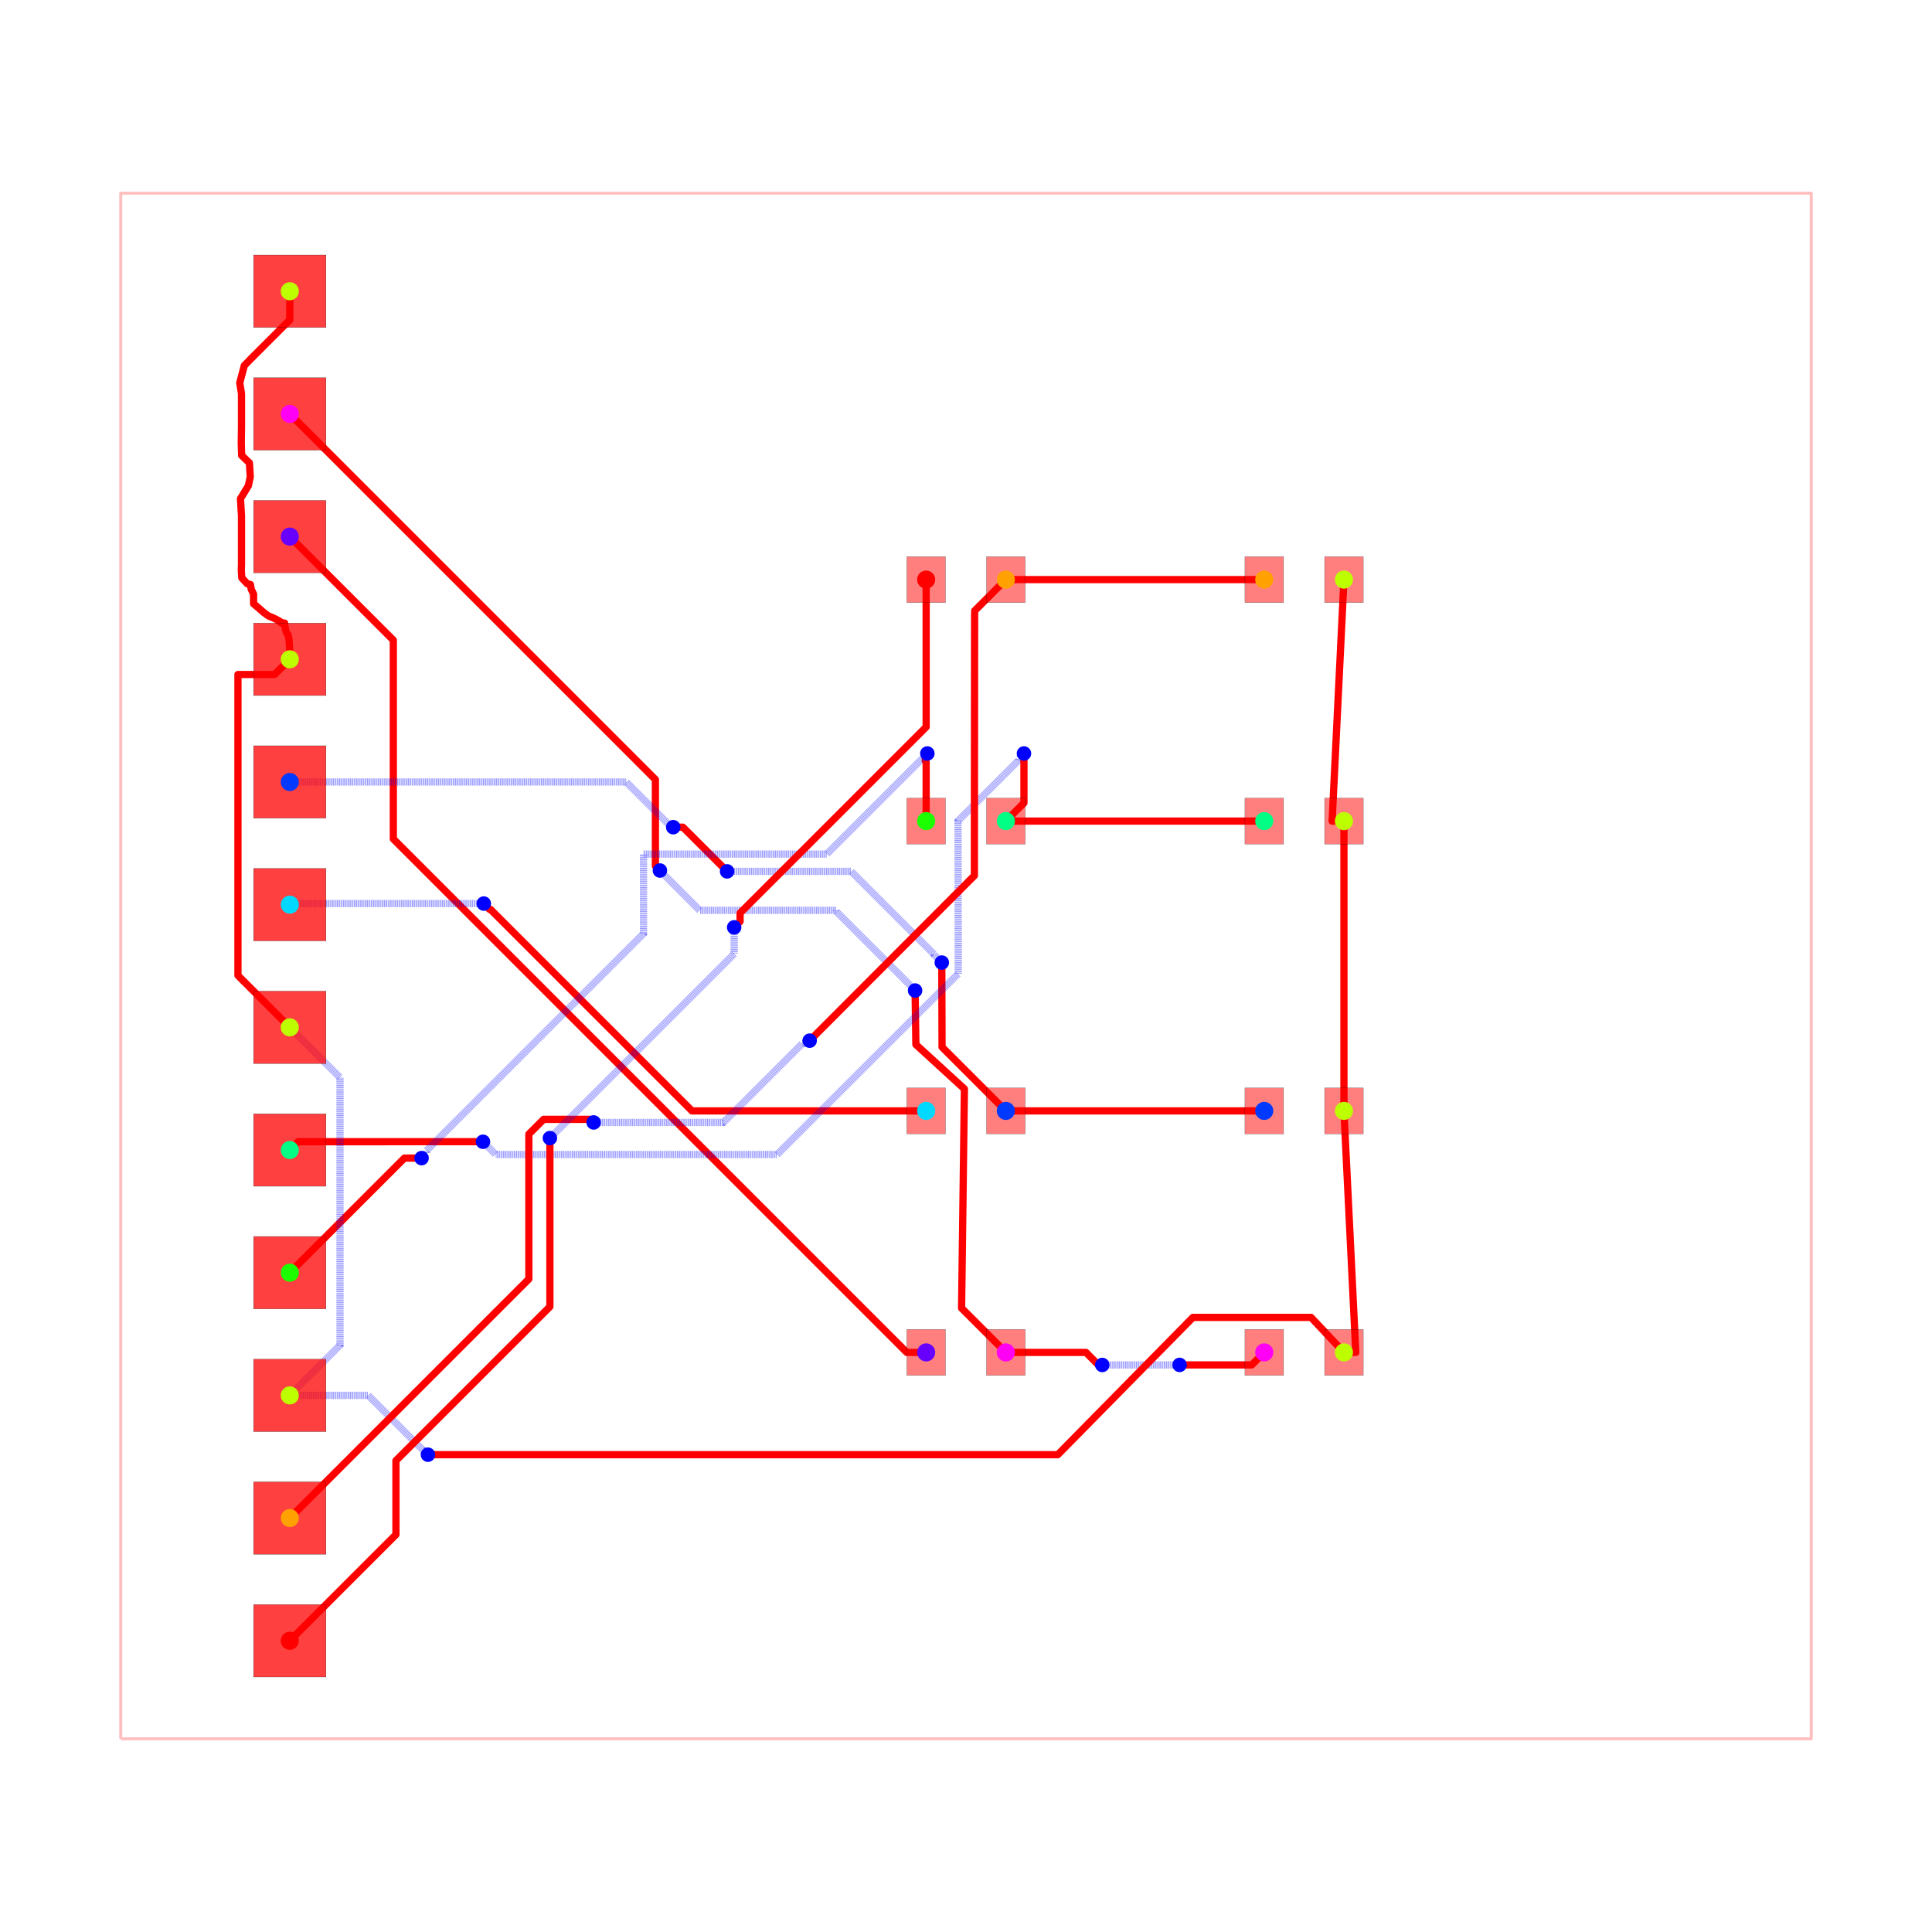
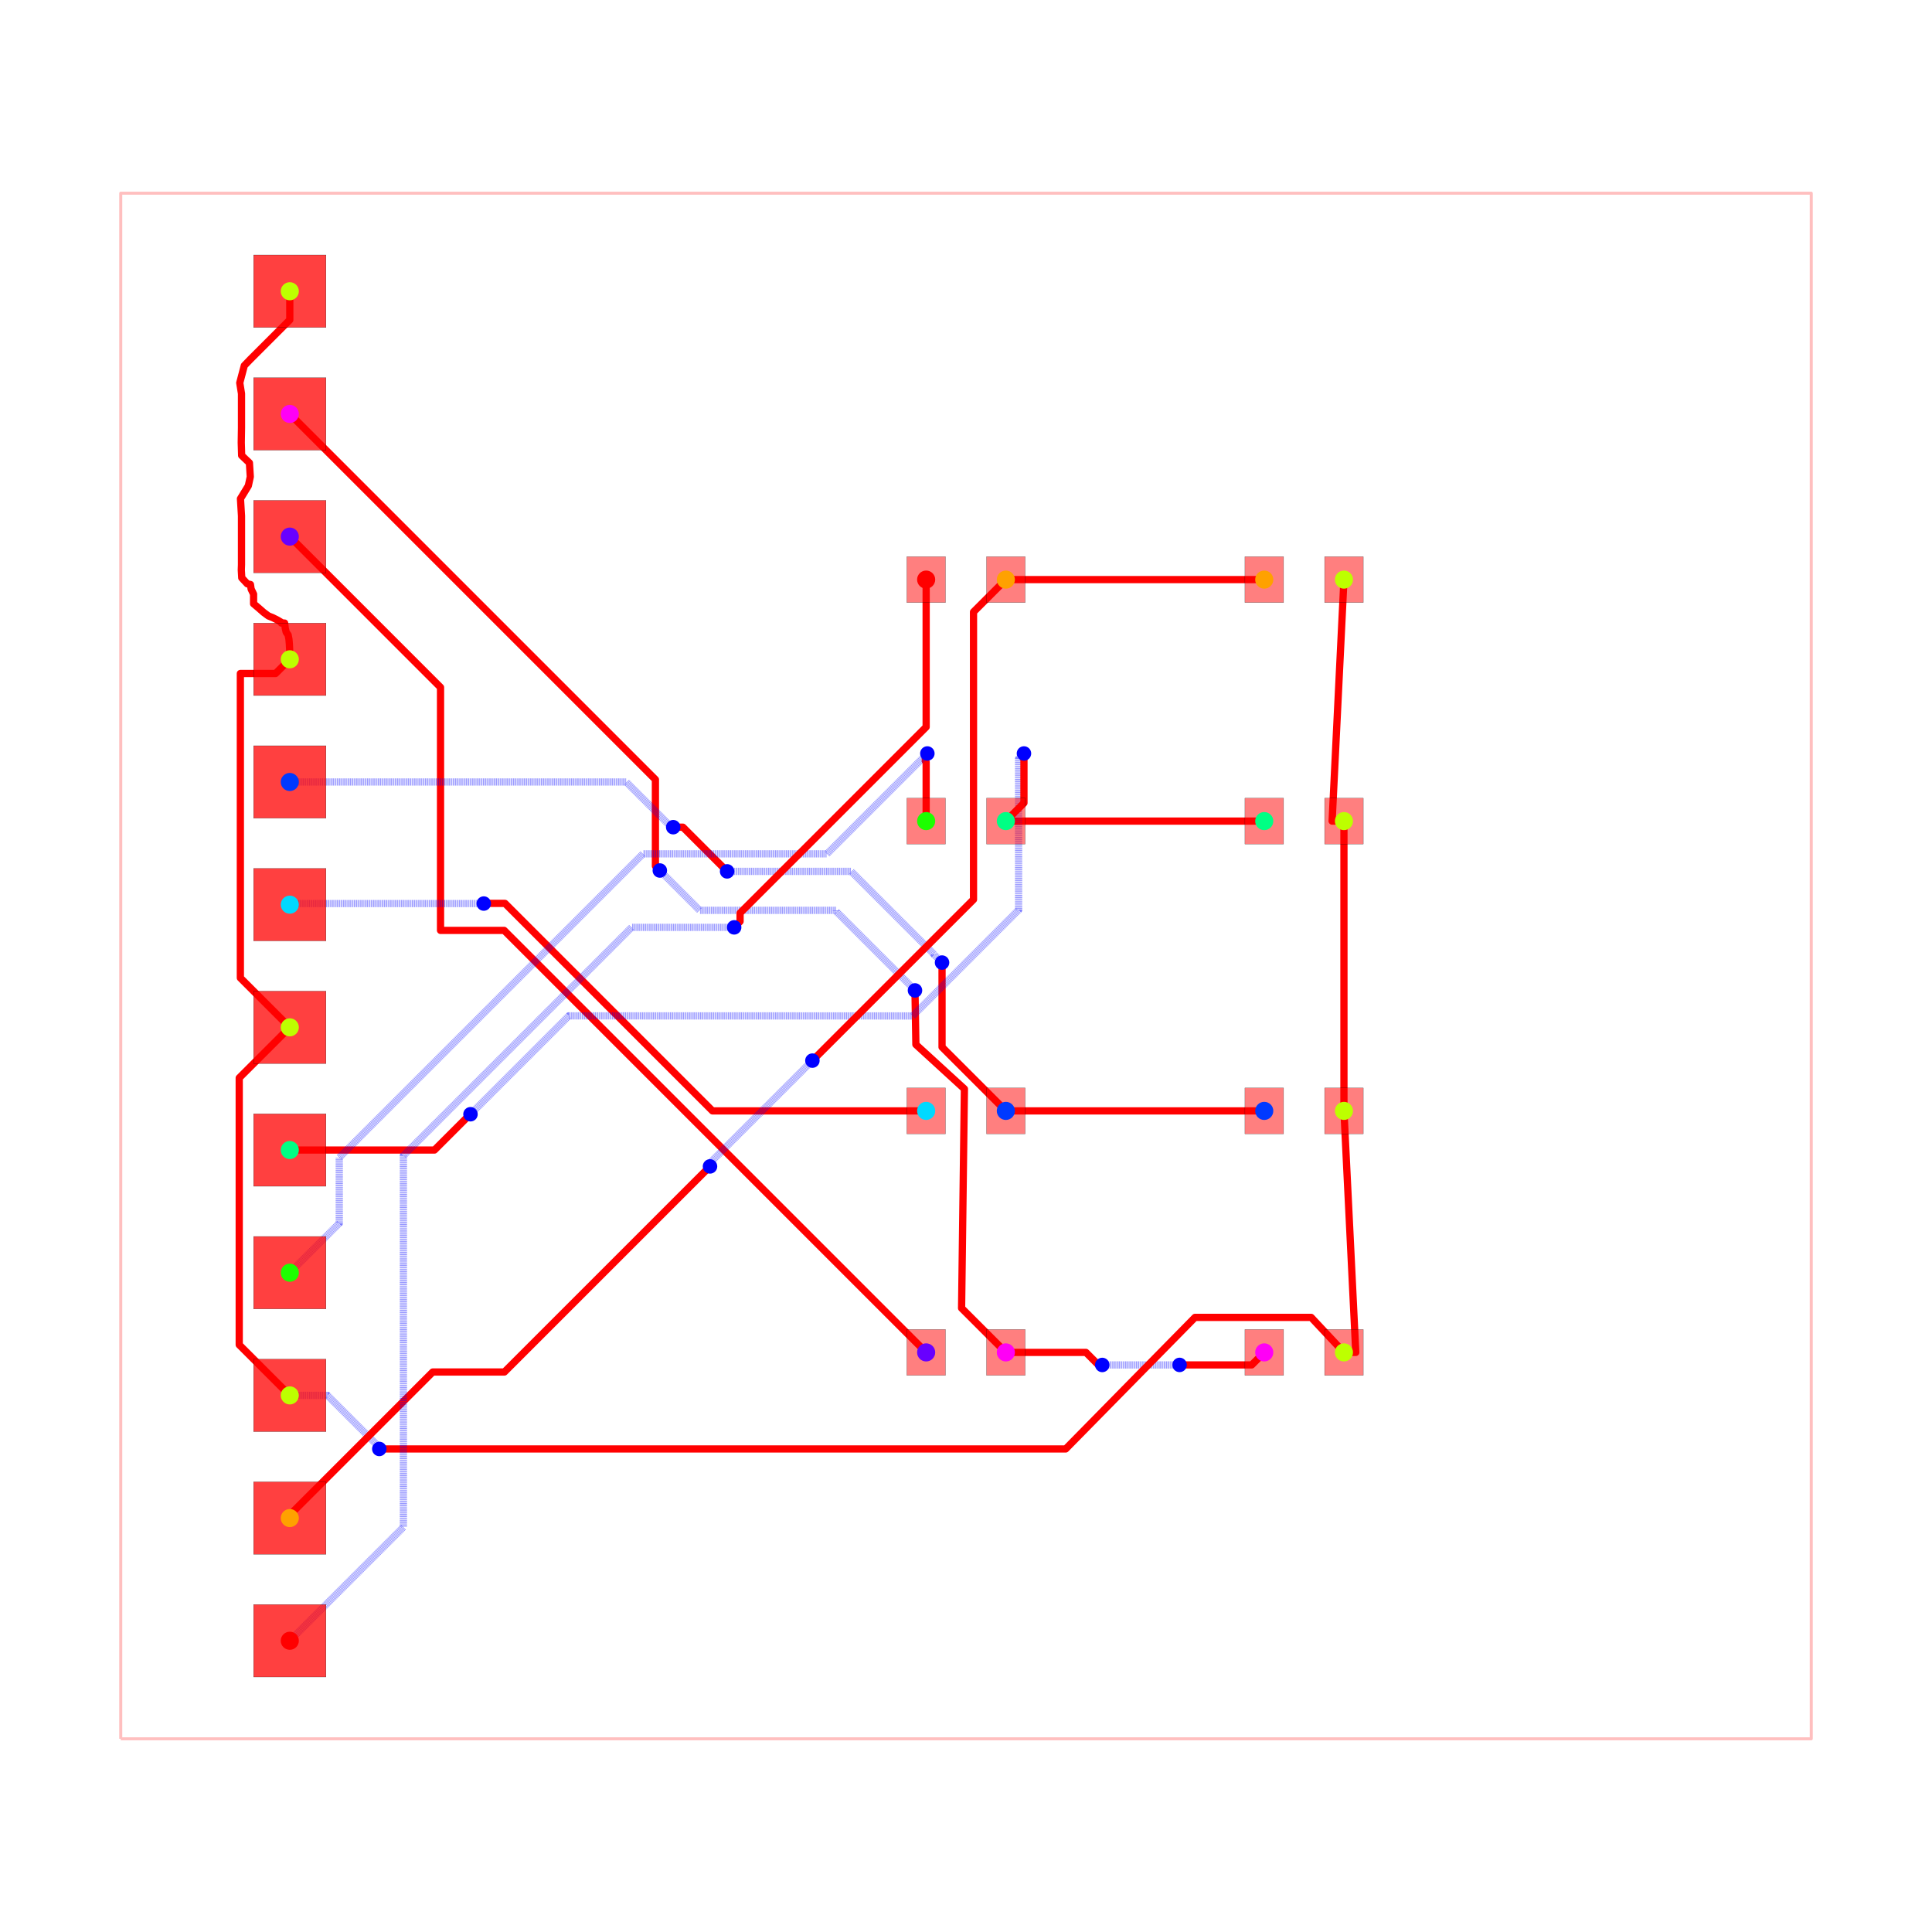
<svg xmlns="http://www.w3.org/2000/svg" width="640" height="640" viewBox="0 0 640 640">
  <rect width="100%" height="100%" fill="white" />
  <g>
    <polyline data-points="-17.5,-16 17.5,-16 17.5,16 -17.5,16 -17.5,-16" data-type="line" data-label="" points="40,576 600,576 600,64 40,64 40,576" fill="none" stroke="rgba(255,0,0,0.25)" stroke-linejoin="round" stroke-width="1px" />
  </g>
  <g>
    <polyline data-points="0.825,-8 2.4826865681028623,-8 2.7347040416632713,-8.252017473560409 2.8130174735604094,-8.252017473560409 2.821,-8.26" data-type="line" data-label="" points="333.2,448 359.723,448 363.755,452.032 365.008,452.032 365.136,452.16" fill="none" stroke="red" stroke-linejoin="round" stroke-width="2.4" />
  </g>
  <g>
    <polyline data-points="2.821,-8.26 4.31672527004966,-8.26 4.318683477077612,-8.261958207027952 4.419041792972048,-8.261958207027952 4.422,-8.259" data-type="line" data-label="" points="365.136,452.16 389.068,452.16 389.099,452.191 390.705,452.191 390.752,452.144" fill="none" stroke="rgba(0,0,255,0.5)" stroke-linejoin="round" stroke-width="2.4" stroke-dasharray="0.2 0.2" />
  </g>
  <g>
    <polyline data-points="4.422,-8.259 5.9159999999999995,-8.259 6.175,-8" data-type="line" data-label="" points="390.752,452.144 414.656,452.144 418.8,448" fill="none" stroke="red" stroke-linejoin="round" stroke-width="2.4" />
  </g>
  <g>
-     <polyline data-points="-14,11.429999999999998 -6.4303128732112125,3.8603128732112104 -6.4303128732112125,2.068312873211212 -6.33698262953241,1.9768683176221662" data-type="line" data-label="" points="96,137.12 217.115,258.235 217.115,286.907 218.608,288.37" fill="none" stroke="red" stroke-linejoin="round" stroke-width="2.4" />
-   </g>
-   <g>
-     <polyline data-points="-6.33698262953241,1.9768683176221662 -5.514777243294395,1.1527772432943941 -2.685045661841558,1.1527772432943941 -2.685045661841558,1.1288037941823208 -1.1296962276807405,-0.42654563997849676 -1.1296962276807405,-0.43230377231925954 -1.054,-0.508" data-type="line" data-label="" points="218.608,288.37 231.764,301.556 277.039,301.556 277.039,301.939 301.925,326.825 301.925,326.917 303.136,328.128" fill="none" stroke="rgba(0,0,255,0.5)" stroke-linejoin="round" stroke-width="2.4" stroke-dasharray="0.2 0.2" />
-   </g>
-   <g>
-     <polyline data-points="-1.054,-0.508 -1.0377174415883845,-1.6259333772287723 -0.032833820815981594,-2.5448496393896787 -0.09140163054762585,-7.083598369452374 0.825,-8" data-type="line" data-label="" points="303.136,328.128 303.397,346.015 319.475,360.718 318.538,433.338 333.2,448" fill="none" stroke="red" stroke-linejoin="round" stroke-width="2.4" />
-   </g>
-   <g>
-     <polyline data-points="-0.825,-8 -1.2264071801375866,-8 -11.856405756746312,2.6299985766087253 -11.856405756746312,6.746405756746313 -14,8.89" data-type="line" data-label="" points="306.8,448 300.377,448 130.298,277.92 130.298,212.058 96,177.76" fill="none" stroke="red" stroke-linejoin="round" stroke-width="2.4" />
+     <polyline data-points="-14,11.429999999999998 -6.4303128732112125,3.8603128732112104 -6.4303128732112125,2.068312873211212 -6.339,1.977" data-type="line" data-label="" points="96,137.12 217.115,258.235 217.115,286.907 218.576,288.368" fill="none" stroke="red" stroke-linejoin="round" stroke-width="2.4" />
+   </g>
+   <g>
+     <polyline data-points="-6.339,1.977 -5.514777243294395,1.1527772432943941 -2.685045661841558,1.1527772432943941 -2.685045661841558,1.1288037941823208 -1.1296962276807405,-0.42654563997849676 -1.1296962276807405,-0.43230377231925954 -1.0562381089830069,-0.5057626023202625" data-type="line" data-label="" points="218.576,288.368 231.764,301.556 277.039,301.556 277.039,301.939 301.925,326.825 301.925,326.917 303.1,328.092" fill="none" stroke="rgba(0,0,255,0.5)" stroke-linejoin="round" stroke-width="2.4" stroke-dasharray="0.2 0.2" />
+   </g>
+   <g>
+     <polyline data-points="-1.0562381089830069,-0.5057626023202625 -1.0377174415883845,-1.6259333772287723 -0.03283382081598157,-2.5448496393896787 -0.09140163054762585,-7.083598369452374 0.825,-8" data-type="line" data-label="" points="303.1,328.092 303.397,346.015 319.475,360.718 318.538,433.338 333.2,448" fill="none" stroke="red" stroke-linejoin="round" stroke-width="2.4" />
+   </g>
+   <g>
+     <polyline data-points="-0.825,-8 -9.562136521368013,0.7371365213680132 -10.879359777981492,0.7371365213680133 -10.879359777981492,5.769359777981492 -14,8.89" data-type="line" data-label="" points="306.8,448 167.006,308.206 145.93,308.206 145.93,227.69 96,177.76" fill="none" stroke="red" stroke-linejoin="round" stroke-width="2.4" />
  </g>
  <g>
    <polyline data-points="0.825,-3 6.175,-3" data-type="line" data-label="" points="333.2,368 418.8,368" fill="none" stroke="red" stroke-linejoin="round" stroke-width="2.4" />
  </g>
  <g>
    <polyline data-points="-14,3.8100000000000005 -7.034991903573402,3.8100000000000005 -6.126553291670418,2.901561388097017 -6.089561388097017,2.901561388097017 -6.062,2.874" data-type="line" data-label="" points="96,259.04 207.44,259.04 221.975,273.575 222.567,273.575 223.008,274.016" fill="none" stroke="rgba(0,0,255,0.5)" stroke-linejoin="round" stroke-width="2.4" stroke-dasharray="0.2 0.2" />
  </g>
  <g>
    <polyline data-points="-6.062,2.874 -5.861,2.874 -4.947914608463478,1.9609146084634783 -4.946,1.959" data-type="line" data-label="" points="223.008,274.016 226.224,274.016 240.833,288.625 240.864,288.656" fill="none" stroke="red" stroke-linejoin="round" stroke-width="2.4" />
  </g>
  <g>
-     <polyline data-points="-4.946,1.959 -2.3774742682114036,1.959 -0.65959209001647,0.24111782180506647 -0.65959209001647,0.23459209001647002 -0.5010176311559245,0.0709995714751923" data-type="line" data-label="" points="240.864,288.656 281.96,288.656 309.447,316.142 309.447,316.247 311.984,318.864" fill="none" stroke="rgba(0,0,255,0.5)" stroke-linejoin="round" stroke-width="2.4" stroke-dasharray="0.2 0.2" />
-   </g>
-   <g>
-     <polyline data-points="-0.5010176311559245,0.0709995714751923 -0.496,-1.679 0.825,-3" data-type="line" data-label="" points="311.984,318.864 312.064,346.864 333.2,368" fill="none" stroke="red" stroke-linejoin="round" stroke-width="2.4" />
-   </g>
-   <g>
-     <polyline data-points="-0.825,-3 -5.67355709015151,-3 -9.846093043541668,1.1725359533901583 -9.863535953390159,1.1725359533901583 -9.984,1.293" data-type="line" data-label="" points="306.8,368 229.223,368 162.463,301.239 162.183,301.239 160.256,299.312" fill="none" stroke="red" stroke-linejoin="round" stroke-width="2.4" />
+     <polyline data-points="-4.946,1.959 -2.3774742682114036,1.959 -0.65959209001647,0.24111782180506647 -0.65959209001647,0.23459209001647002 -0.496,0.071" data-type="line" data-label="" points="240.864,288.656 281.96,288.656 309.447,316.142 309.447,316.247 312.064,318.864" fill="none" stroke="rgba(0,0,255,0.5)" stroke-linejoin="round" stroke-width="2.4" stroke-dasharray="0.2 0.2" />
+   </g>
+   <g>
+     <polyline data-points="-0.496,0.071 -0.496,-1.679 0.825,-3" data-type="line" data-label="" points="312.064,318.864 312.064,346.864 333.2,368" fill="none" stroke="red" stroke-linejoin="round" stroke-width="2.4" />
+   </g>
+   <g>
+     <polyline data-points="-0.825,-3 -5.248558908390747,-3 -9.544856897097425,1.296297988706678 -9.980702011293323,1.296297988706678 -9.984,1.293" data-type="line" data-label="" points="306.8,368 236.023,368 167.282,299.259 160.309,299.259 160.256,299.312" fill="none" stroke="red" stroke-linejoin="round" stroke-width="2.4" />
  </g>
  <g>
    <polyline data-points="-9.984,1.293 -13.977,1.293 -14,1.27" data-type="line" data-label="" points="160.256,299.312 96.368,299.312 96,299.68" fill="none" stroke="rgba(0,0,255,0.5)" stroke-linejoin="round" stroke-width="2.4" stroke-dasharray="0.2 0.2" />
  </g>
  <g>
    <polyline data-points="0.825,3 6.175,3" data-type="line" data-label="" points="333.2,272 418.8,272" fill="none" stroke="red" stroke-linejoin="round" stroke-width="2.4" />
  </g>
  <g>
-     <polyline data-points="-14,-3.8100000000000005 -13.82777897954337,-3.63762025594153 -10.07143494410182,-3.6374410893158227 -10.00122102179798,-3.6377789782020202 -10,-3.639" data-type="line" data-label="" points="96,380.96 98.756,378.202 158.857,378.199 159.98,378.204 160,378.224" fill="none" stroke="red" stroke-linejoin="round" stroke-width="2.4" />
-   </g>
-   <g>
-     <polyline data-points="-10,-3.639 -9.736077848363461,-3.902958291685664 -4.111087717129212,-3.9029311473151256 -3.9104019567093085,-3.9029221516158397 -0.16070690557967418,-0.15788109958005211 -0.1649981706833059,3.0042300671009468 1.0885036914298873,4.25809502971675 1.0885036914298873,4.288503691429888 1.2,4.4" data-type="line" data-label="" points="160,378.224 164.223,382.447 254.223,382.447 257.434,382.447 317.429,322.526 317.36,271.932 337.416,251.87 337.416,251.384 339.2,249.6" fill="none" stroke="rgba(0,0,255,0.5)" stroke-linejoin="round" stroke-width="2.4" stroke-dasharray="0.2 0.2" />
+     <polyline data-points="-14,-3.8100000000000005 -11.004827426341894,-3.8100000000000005 -10.294515519510792,-3.099688093168899 -10.289688093168898,-3.099688093168899 -10.259,-3.069" data-type="line" data-label="" points="96,380.96 143.923,380.96 155.288,369.595 155.365,369.595 155.856,369.104" fill="none" stroke="red" stroke-linejoin="round" stroke-width="2.4" />
+   </g>
+   <g>
+     <polyline data-points="-10.259,-3.069 -8.222403911214148,-1.0324039112141468 -1.1030510223702363,-1.033913182778387 -0.22033504958371555,-0.1496346709770885 1.0887201919682092,1.1608770543988198 1.0887201919682092,4.258009728608268 1.0887201919682092,4.28872019196821 1.2,4.4" data-type="line" data-label="" points="155.856,369.104 188.442,336.518 302.351,336.543 316.475,322.394 337.42,301.426 337.42,251.872 337.42,251.38 339.2,249.6" fill="none" stroke="rgba(0,0,255,0.5)" stroke-linejoin="round" stroke-width="2.4" stroke-dasharray="0.2 0.2" />
  </g>
  <g>
    <polyline data-points="1.2,4.4 1.2,3.375 0.825,3" data-type="line" data-label="" points="339.2,249.6 339.2,266 333.2,272" fill="none" stroke="red" stroke-linejoin="round" stroke-width="2.4" />
  </g>
  <g>
    <polyline data-points="-0.825,3 -0.825,4.224632775684538 -0.842829689595931,4.242462465280469 -0.842829689595931,4.3571703104040695 -0.8,4.4" data-type="line" data-label="" points="306.8,272 306.8,252.406 306.515,252.121 306.515,250.285 307.2,249.6" fill="none" stroke="red" stroke-linejoin="round" stroke-width="2.4" />
  </g>
  <g>
-     <polyline data-points="-0.8,4.4 -2.8832420783790864,2.3167686655164 -6.677225915123032,2.316877004018811 -6.676042929528885,0.6712295152354711 -11.167869710582336,-3.821013806249224 -11.167869710582336,-3.8728697105823353 -11.271999995803206,-3.977496611146688" data-type="line" data-label="" points="307.2,249.6 273.868,282.932 213.164,282.93 213.183,309.26 141.314,381.136 141.314,381.966 139.648,383.64" fill="none" stroke="rgba(0,0,255,0.5)" stroke-linejoin="round" stroke-width="2.4" stroke-dasharray="0.2 0.2" />
-   </g>
-   <g>
-     <polyline data-points="-11.271999995803206,-3.977496611146688 -11.627,-3.977 -14,-6.35" data-type="line" data-label="" points="139.648,383.64 133.968,383.632 96,421.6" fill="none" stroke="red" stroke-linejoin="round" stroke-width="2.4" />
+     <polyline data-points="-0.8,4.4 -2.8780668146151207,2.3219331853848795 -6.6881351520543895,2.3219331853848795 -12.9758650150126,-3.965796677573331 -12.9758650150126,-5.2832835819092026 -12.9758650150126,-5.3258650150125995 -14,-6.35" data-type="line" data-label="" points="307.2,249.6 273.951,282.849 212.99,282.849 112.386,383.453 112.386,404.533 112.386,405.214 96,421.6" fill="none" stroke="rgba(0,0,255,0.5)" stroke-linejoin="round" stroke-width="2.4" stroke-dasharray="0.2 0.2" />
  </g>
  <g>
    <polyline data-points="7.825,8 7.58,3 7.825,3" data-type="line" data-label="" points="445.2,192 441.28,272 445.2,272" fill="none" stroke="red" stroke-linejoin="round" stroke-width="2.4" />
  </g>
  <g>
    <polyline data-points="7.825,-3 8.07,-8 7.825,-8" data-type="line" data-label="" points="445.2,368 449.12,448 445.2,448" fill="none" stroke="red" stroke-linejoin="round" stroke-width="2.4" />
  </g>
  <g>
    <polyline data-points="7.825,-3 7.825,3" data-type="line" data-label="" points="445.2,368 445.2,272" fill="none" stroke="red" stroke-linejoin="round" stroke-width="2.4" />
  </g>
  <g>
-     <polyline data-points="-14,-1.2700000000000014 -12.960163547246767,-2.3098364527532347 -12.960163547246767,-7.838988889760749 -12.960163547246767,-7.850163547246767 -14,-8.89" data-type="line" data-label="" points="96,340.32 112.637,356.957 112.637,445.424 112.637,445.603 96,462.24" fill="none" stroke="rgba(0,0,255,0.5)" stroke-linejoin="round" stroke-width="2.4" stroke-dasharray="0.2 0.2" />
-   </g>
-   <g>
-     <polyline data-points="-14,-1.2700000000000014 -15.073500579212627,-0.19649942078737404 -15.073500579212627,6.035242806813756 -14.314757193186244,6.035242806813756 -14,6.35" data-type="line" data-label="" points="96,340.32 78.824,323.144 78.824,223.436 90.964,223.436 96,218.4" fill="none" stroke="red" stroke-linejoin="round" stroke-width="2.4" />
+     <polyline data-points="-14,-1.2700000000000014 -15.046988688081145,-2.316988688081146 -15.046988688081145,-7.836025249593896 -15.046988688081145,-7.843011311918856 -14,-8.89" data-type="line" data-label="" points="96,340.32 79.248,357.072 79.248,445.376 79.248,445.488 96,462.24" fill="none" stroke="red" stroke-linejoin="round" stroke-width="2.4" />
+   </g>
+   <g>
+     <polyline data-points="-14,-1.2700000000000014 -15.023533237378684,-0.24646676262131706 -15.023533237378684,6.055939950989518 -14.294060049010483,6.055939950989518 -14,6.35" data-type="line" data-label="" points="96,340.32 79.623,323.943 79.623,223.105 91.295,223.105 96,218.4" fill="none" stroke="red" stroke-linejoin="round" stroke-width="2.4" />
  </g>
  <g>
    <polyline data-points="-14,13.97 -14,13.376950464717973 -14.818,12.558950464717974 -14.941966302549043,12.430388399570322 -15.036054366274803,12.073338848063317 -15,11.85 -15,11.647 -15,11.344 -15,11.141 -15.004962026531214,10.835020779864287 -14.996848997180354,10.56972957332338 -14.836076641862165,10.41692422255515 -14.818,10.129 -14.858387459688425,9.942068141988727 -15.021562417464777,9.674494004595656 -15,9.319003253729369 -15,9.218 -15,9.117 -15,9.015 -15,8.914 -15,8.813 -15,8.712 -15,8.61 -15,8.509 -15,8.408 -15,8.307 -15.0038513286341,8.200093108348064 -14.994487147765327,8.035805975197885 -14.879598621231723,7.9122730171067674 -14.81474470625925,7.898494197279571 -14.801,7.805 -14.75,7.699 -14.75,7.62 -14.75,7.5 -14.64,7.407 -14.541,7.32 -14.443,7.248 -14.349,7.21 -14.252,7.161 -14.15,7.1 -14.175,7.1 -14.107,7.1 -14.094,6.994 -14.075,6.911 -14.035,6.855 -14.018,6.767 -14.009,6.667 -14.004,6.563 -14,6.457 -14,6.35" data-type="line" data-label="" points="96,96.48 96,105.969 82.912,119.057 80.929,121.114 79.423,126.827 80,130.4 80,133.648 80,138.496 80,141.744 79.921,146.64 80.05,150.884 82.623,153.329 82.912,157.936 82.266,160.927 79.655,165.208 80,170.896 80,172.512 80,174.128 80,175.76 80,177.376 80,178.992 80,180.608 80,182.24 80,183.856 80,185.472 80,187.088 79.938,188.799 80.088,191.427 81.926,193.404 82.964,193.624 83.184,195.12 84,196.816 84,198.08 84,200 85.76,201.488 87.344,202.88 88.912,204.032 90.416,204.64 91.968,205.424 93.6,206.4 93.2,206.4 94.288,206.4 94.496,208.096 94.8,209.424 95.44,210.32 95.712,211.728 95.856,213.328 95.936,214.992 96,216.688 96,218.4" fill="none" stroke="red" stroke-linejoin="round" stroke-width="2.4" />
  </g>
  <g>
-     <polyline data-points="-14,-8.89 -12.375634004270603,-8.89 -11.226203949459524,-10.03943005481108 -11.218569945188921,-10.03943005481108 -11.14,-10.118" data-type="line" data-label="" points="96,462.24 121.99,462.24 140.381,480.631 140.503,480.631 141.76,481.888" fill="none" stroke="rgba(0,0,255,0.5)" stroke-linejoin="round" stroke-width="2.4" stroke-dasharray="0.2 0.2" />
-   </g>
-   <g>
-     <polyline data-points="-11.14,-10.118 1.9000402295357404,-10.118 4.698826592337212,-7.275013043768164 7.144213637198529,-7.275013043768164 7.825,-8" data-type="line" data-label="" points="141.76,481.888 350.401,481.888 395.181,436.4 434.307,436.4 445.2,448" fill="none" stroke="red" stroke-linejoin="round" stroke-width="2.4" />
+     <polyline data-points="-14,-8.89 -13.220453627151304,-8.89 -12.180756418945398,-9.929697208205907 -12.180756418945398,-9.965243581054603 -12.147,-9.999" data-type="line" data-label="" points="96,462.24 108.473,462.24 125.108,478.875 125.108,479.444 125.648,479.984" fill="none" stroke="rgba(0,0,255,0.5)" stroke-linejoin="round" stroke-width="2.4" stroke-dasharray="0.2 0.2" />
+   </g>
+   <g>
+     <polyline data-points="-12.147,-9.999 2.063854930665298,-9.999 4.7418323523689025,-7.275013927040185 7.146022578296396,-7.275013927040185 7.825,-8" data-type="line" data-label="" points="125.648,479.984 353.022,479.984 395.869,436.4 434.336,436.4 445.2,448" fill="none" stroke="red" stroke-linejoin="round" stroke-width="2.4" />
  </g>
  <g>
    <polyline data-points="0.825,8 6.175,8" data-type="line" data-label="" points="333.2,192 418.8,192" fill="none" stroke="red" stroke-linejoin="round" stroke-width="2.4" />
  </g>
  <g>
-     <polyline data-points="-14,-11.43 -9.050452663181131,-6.480452663181131 -9.050452663181131,-3.480742705877764 -8.744326413161092,-3.174616455857725 -7.927632567627949,-3.174616455857725 -7.773383544142275,-3.174616455857725 -7.709,-3.239" data-type="line" data-label="" points="96,502.88 175.193,423.687 175.193,375.692 180.091,370.794 193.158,370.794 195.626,370.794 196.656,371.824" fill="none" stroke="red" stroke-linejoin="round" stroke-width="2.4" />
-   </g>
-   <g>
-     <polyline data-points="-7.709,-3.239 -5.0216069358468305,-3.239 -3.387808181532592,-1.605201245685761 -3.296201245685761,-1.605201245685761 -3.237,-1.546" data-type="line" data-label="" points="196.656,371.824 239.654,371.824 265.795,345.683 267.261,345.683 268.208,344.736" fill="none" stroke="rgba(0,0,255,0.5)" stroke-linejoin="round" stroke-width="2.4" stroke-dasharray="0.2 0.2" />
-   </g>
-   <g>
-     <polyline data-points="-3.237,-1.546 0.1736298134193054,1.8714440641147998 0.17824477364008917,7.268943094816206 0.1804423945716947,7.3554423945716945 0.825,8" data-type="line" data-label="" points="268.208,344.736 322.778,290.057 322.852,203.697 322.887,202.313 333.2,192" fill="none" stroke="red" stroke-linejoin="round" stroke-width="2.4" />
+     <polyline data-points="-14,-11.43 -14,-11.365463727957934 -11.040498312661379,-8.405962040619313 -9.556962040619313,-8.405962040619313 -5.303654471718089,-4.1526544717180895 -5.3,-4.149" data-type="line" data-label="" points="96,502.88 96,501.847 143.352,454.495 167.089,454.495 235.142,386.442 235.2,386.384" fill="none" stroke="red" stroke-linejoin="round" stroke-width="2.4" />
+   </g>
+   <g>
+     <polyline data-points="-5.3,-4.149 -5.3,-4.077463751526324 -3.2303222874305697,-2.0077860389568936 -3.2287860389568936,-2.0077860389568936 -3.18,-1.959" data-type="line" data-label="" points="235.2,386.384 235.2,385.239 268.315,352.125 268.339,352.125 269.12,351.344" fill="none" stroke="rgba(0,0,255,0.5)" stroke-linejoin="round" stroke-width="2.4" stroke-dasharray="0.2 0.2" />
+   </g>
+   <g>
+     <polyline data-points="-3.18,-1.959 0.15548795827881978,1.3764879582788199 0.15548795827881995,7.278847058234673 0.15548795827881995,7.33048795827882 0.825,8" data-type="line" data-label="" points="269.12,351.344 322.488,297.976 322.488,203.538 322.488,202.712 333.2,192" fill="none" stroke="red" stroke-linejoin="round" stroke-width="2.4" />
  </g>
  <g>
    <polyline data-points="-0.825,8 -0.825,4.948276618250619 -4.67741961547586,1.0958570027747583 -4.67741961547586,0.9225803845241398 -4.8,0.8" data-type="line" data-label="" points="306.8,192 306.8,240.828 245.161,302.466 245.161,305.239 243.2,307.2" fill="none" stroke="red" stroke-linejoin="round" stroke-width="2.4" />
  </g>
  <g>
-     <polyline data-points="-4.8,0.8 -4.8,0.2520000000000002 -8.474806952377529,-3.422806952377529 -8.61500000002585,-3.56295486423089" data-type="line" data-label="" points="243.2,307.2 243.2,315.968 184.403,374.765 182.16,377.007" fill="none" stroke="rgba(0,0,255,0.5)" stroke-linejoin="round" stroke-width="2.4" stroke-dasharray="0.2 0.2" />
-   </g>
-   <g>
-     <polyline data-points="-8.61500000002585,-3.56295486423089 -8.615,-7.053327645078339 -11.802361346422419,-10.240688991500758 -11.802361346422419,-11.77236134642242 -14,-13.97" data-type="line" data-label="" points="182.16,377.007 182.16,432.853 131.162,483.851 131.162,508.358 96,543.52" fill="none" stroke="red" stroke-linejoin="round" stroke-width="2.4" />
+     <polyline data-points="-4.8,0.8 -6.9217566603822025,0.8 -10.547204872050088,-2.8254482116678856 -11.648373961048156,-3.9266173006659537 -11.648373961048156,-11.618373961048157 -14,-13.97" data-type="line" data-label="" points="243.2,307.2 209.252,307.2 151.245,365.207 133.626,382.826 133.626,505.894 96,543.52" fill="none" stroke="rgba(0,0,255,0.5)" stroke-linejoin="round" stroke-width="2.4" stroke-dasharray="0.2 0.2" />
  </g>
  <g>
    <rect data-type="rect" data-label="top source_net_0" data-x="-0.825" data-y="8" x="300.4" y="184.4" width="12.8" height="15.2" fill="rgba(255,0,0,0.5)" stroke="black" stroke-width="0.062" />
  </g>
  <g>
    <rect data-type="rect" data-label="top source_net_1" data-x="0.825" data-y="8" x="326.8" y="184.4" width="12.8" height="15.2" fill="rgba(255,0,0,0.5)" stroke="black" stroke-width="0.062" />
  </g>
  <g>
    <rect data-type="rect" data-label="top source_net_1" data-x="6.175" data-y="8" x="412.4" y="184.4" width="12.8" height="15.2" fill="rgba(255,0,0,0.5)" stroke="black" stroke-width="0.062" />
  </g>
  <g>
    <rect data-type="rect" data-label="top source_net_2" data-x="7.825" data-y="8" x="438.8" y="184.4" width="12.8" height="15.2" fill="rgba(255,0,0,0.5)" stroke="black" stroke-width="0.062" />
  </g>
  <g>
    <rect data-type="rect" data-label="top source_net_3" data-x="-0.825" data-y="3" x="300.4" y="264.4" width="12.8" height="15.2" fill="rgba(255,0,0,0.5)" stroke="black" stroke-width="0.062" />
  </g>
  <g>
    <rect data-type="rect" data-label="top source_net_4" data-x="0.825" data-y="3" x="326.8" y="264.4" width="12.8" height="15.2" fill="rgba(255,0,0,0.5)" stroke="black" stroke-width="0.062" />
  </g>
  <g>
    <rect data-type="rect" data-label="top source_net_4" data-x="6.175" data-y="3" x="412.4" y="264.4" width="12.8" height="15.2" fill="rgba(255,0,0,0.5)" stroke="black" stroke-width="0.062" />
  </g>
  <g>
    <rect data-type="rect" data-label="top source_net_2" data-x="7.825" data-y="3" x="438.8" y="264.4" width="12.8" height="15.2" fill="rgba(255,0,0,0.5)" stroke="black" stroke-width="0.062" />
  </g>
  <g>
    <rect data-type="rect" data-label="top source_net_5" data-x="-0.825" data-y="-3" x="300.4" y="360.4" width="12.8" height="15.2" fill="rgba(255,0,0,0.5)" stroke="black" stroke-width="0.062" />
  </g>
  <g>
    <rect data-type="rect" data-label="top source_net_6" data-x="0.825" data-y="-3" x="326.8" y="360.4" width="12.8" height="15.2" fill="rgba(255,0,0,0.5)" stroke="black" stroke-width="0.062" />
  </g>
  <g>
    <rect data-type="rect" data-label="top source_net_6" data-x="6.175" data-y="-3" x="412.4" y="360.4" width="12.8" height="15.2" fill="rgba(255,0,0,0.5)" stroke="black" stroke-width="0.062" />
  </g>
  <g>
    <rect data-type="rect" data-label="top source_net_2" data-x="7.825" data-y="-3" x="438.8" y="360.4" width="12.8" height="15.2" fill="rgba(255,0,0,0.5)" stroke="black" stroke-width="0.062" />
  </g>
  <g>
    <rect data-type="rect" data-label="top source_net_7" data-x="-0.825" data-y="-8" x="300.4" y="440.4" width="12.8" height="15.2" fill="rgba(255,0,0,0.5)" stroke="black" stroke-width="0.062" />
  </g>
  <g>
    <rect data-type="rect" data-label="top source_net_8" data-x="0.825" data-y="-8" x="326.8" y="440.4" width="12.8" height="15.2" fill="rgba(255,0,0,0.5)" stroke="black" stroke-width="0.062" />
  </g>
  <g>
    <rect data-type="rect" data-label="top source_net_8" data-x="6.175" data-y="-8" x="412.4" y="440.4" width="12.8" height="15.2" fill="rgba(255,0,0,0.5)" stroke="black" stroke-width="0.062" />
  </g>
  <g>
    <rect data-type="rect" data-label="top source_net_2" data-x="7.825" data-y="-8" x="438.8" y="440.4" width="12.8" height="15.2" fill="rgba(255,0,0,0.5)" stroke="black" stroke-width="0.062" />
  </g>
  <g>
    <rect data-type="rect" data-label="top source_net_0 inner1 source_net_0 inner2 source_net_0 bottom source_net_0" data-x="-14" data-y="-13.97" x="84" y="531.52" width="24" height="24" fill="rgba(255,0,0,0.75)" stroke="black" stroke-width="0.062" />
  </g>
  <g>
    <rect data-type="rect" data-label="top source_net_1 inner1 source_net_1 inner2 source_net_1 bottom source_net_1" data-x="-14" data-y="-11.43" x="84" y="490.88" width="24" height="24" fill="rgba(255,0,0,0.75)" stroke="black" stroke-width="0.062" />
  </g>
  <g>
    <rect data-type="rect" data-label="top source_net_2 inner1 source_net_2 inner2 source_net_2 bottom source_net_2" data-x="-14" data-y="-8.89" x="84" y="450.24" width="24" height="24" fill="rgba(255,0,0,0.75)" stroke="black" stroke-width="0.062" />
  </g>
  <g>
    <rect data-type="rect" data-label="top source_net_3 inner1 source_net_3 inner2 source_net_3 bottom source_net_3" data-x="-14" data-y="-6.3500000000000005" x="84" y="409.6" width="24" height="24" fill="rgba(255,0,0,0.75)" stroke="black" stroke-width="0.062" />
  </g>
  <g>
    <rect data-type="rect" data-label="top source_net_4 inner1 source_net_4 inner2 source_net_4 bottom source_net_4" data-x="-14" data-y="-3.8100000000000005" x="84" y="368.96" width="24" height="24" fill="rgba(255,0,0,0.75)" stroke="black" stroke-width="0.062" />
  </g>
  <g>
    <rect data-type="rect" data-label="top source_net_2 inner1 source_net_2 inner2 source_net_2 bottom source_net_2" data-x="-14" data-y="-1.2700000000000014" x="84" y="328.32" width="24" height="24" fill="rgba(255,0,0,0.75)" stroke="black" stroke-width="0.062" />
  </g>
  <g>
    <rect data-type="rect" data-label="top source_net_5 inner1 source_net_5 inner2 source_net_5 bottom source_net_5" data-x="-14" data-y="1.2699999999999996" x="84" y="287.68" width="24" height="24" fill="rgba(255,0,0,0.75)" stroke="black" stroke-width="0.062" />
  </g>
  <g>
    <rect data-type="rect" data-label="top source_net_6 inner1 source_net_6 inner2 source_net_6 bottom source_net_6" data-x="-14" data-y="3.8100000000000005" x="84" y="247.04" width="24" height="24" fill="rgba(255,0,0,0.75)" stroke="black" stroke-width="0.062" />
  </g>
  <g>
    <rect data-type="rect" data-label="top source_net_2 inner1 source_net_2 inner2 source_net_2 bottom source_net_2" data-x="-14" data-y="6.35" x="84" y="206.4" width="24" height="24" fill="rgba(255,0,0,0.75)" stroke="black" stroke-width="0.062" />
  </g>
  <g>
    <rect data-type="rect" data-label="top source_net_7 inner1 source_net_7 inner2 source_net_7 bottom source_net_7" data-x="-14" data-y="8.889999999999999" x="84" y="165.76" width="24" height="24" fill="rgba(255,0,0,0.75)" stroke="black" stroke-width="0.062" />
  </g>
  <g>
    <rect data-type="rect" data-label="top source_net_8 inner1 source_net_8 inner2 source_net_8 bottom source_net_8" data-x="-14" data-y="11.429999999999998" x="84" y="125.12" width="24" height="24" fill="rgba(255,0,0,0.75)" stroke="black" stroke-width="0.062" />
  </g>
  <g>
    <rect data-type="rect" data-label="top source_net_2 inner1 source_net_2 inner2 source_net_2 bottom source_net_2" data-x="-14" data-y="13.97" x="84" y="84.48" width="24" height="24" fill="rgba(255,0,0,0.75)" stroke="black" stroke-width="0.062" />
  </g>
  <circle data-type="circle" data-label="" data-x="2.821" data-y="-8.26" cx="365.136" cy="452.16" r="2.4" fill="blue" stroke="none" stroke-width="0.062" />
  <circle data-type="circle" data-label="" data-x="4.422" data-y="-8.259" cx="390.752" cy="452.144" r="2.4" fill="blue" stroke="none" stroke-width="0.062" />
-   <circle data-type="circle" data-label="" data-x="-6.33698262953241" data-y="1.9768683176221662" cx="218.608" cy="288.37" r="2.4" fill="blue" stroke="none" stroke-width="0.062" />
-   <circle data-type="circle" data-label="" data-x="-1.054" data-y="-0.508" cx="303.136" cy="328.128" r="2.4" fill="blue" stroke="none" stroke-width="0.062" />
+   <circle data-type="circle" data-label="" data-x="-6.339" data-y="1.977" cx="218.576" cy="288.368" r="2.4" fill="blue" stroke="none" stroke-width="0.062" />
+   <circle data-type="circle" data-label="" data-x="-1.0562381089830069" data-y="-0.5057626023202625" cx="303.1" cy="328.092" r="2.4" fill="blue" stroke="none" stroke-width="0.062" />
  <circle data-type="circle" data-label="" data-x="-6.062" data-y="2.874" cx="223.008" cy="274.016" r="2.4" fill="blue" stroke="none" stroke-width="0.062" />
  <circle data-type="circle" data-label="" data-x="-4.946" data-y="1.959" cx="240.864" cy="288.656" r="2.4" fill="blue" stroke="none" stroke-width="0.062" />
-   <circle data-type="circle" data-label="" data-x="-0.5010176311559245" data-y="0.0709995714751923" cx="311.984" cy="318.864" r="2.4" fill="blue" stroke="none" stroke-width="0.062" />
+   <circle data-type="circle" data-label="" data-x="-0.496" data-y="0.071" cx="312.064" cy="318.864" r="2.4" fill="blue" stroke="none" stroke-width="0.062" />
  <circle data-type="circle" data-label="" data-x="-9.984" data-y="1.293" cx="160.256" cy="299.312" r="2.4" fill="blue" stroke="none" stroke-width="0.062" />
-   <circle data-type="circle" data-label="" data-x="-10" data-y="-3.639" cx="160" cy="378.224" r="2.4" fill="blue" stroke="none" stroke-width="0.062" />
+   <circle data-type="circle" data-label="" data-x="-10.259" data-y="-3.069" cx="155.856" cy="369.104" r="2.4" fill="blue" stroke="none" stroke-width="0.062" />
  <circle data-type="circle" data-label="" data-x="1.2" data-y="4.4" cx="339.2" cy="249.6" r="2.4" fill="blue" stroke="none" stroke-width="0.062" />
  <circle data-type="circle" data-label="" data-x="-0.8" data-y="4.4" cx="307.2" cy="249.6" r="2.4" fill="blue" stroke="none" stroke-width="0.062" />
-   <circle data-type="circle" data-label="" data-x="-11.271999995803206" data-y="-3.977496611146688" cx="139.648" cy="383.64" r="2.4" fill="blue" stroke="none" stroke-width="0.062" />
-   <circle data-type="circle" data-label="" data-x="-11.14" data-y="-10.118" cx="141.76" cy="481.888" r="2.4" fill="blue" stroke="none" stroke-width="0.062" />
-   <circle data-type="circle" data-label="" data-x="-7.709" data-y="-3.239" cx="196.656" cy="371.824" r="2.4" fill="blue" stroke="none" stroke-width="0.062" />
-   <circle data-type="circle" data-label="" data-x="-3.237" data-y="-1.546" cx="268.208" cy="344.736" r="2.4" fill="blue" stroke="none" stroke-width="0.062" />
+   <circle data-type="circle" data-label="" data-x="-12.147" data-y="-9.999" cx="125.648" cy="479.984" r="2.4" fill="blue" stroke="none" stroke-width="0.062" />
+   <circle data-type="circle" data-label="" data-x="-5.3" data-y="-4.149" cx="235.2" cy="386.384" r="2.4" fill="blue" stroke="none" stroke-width="0.062" />
+   <circle data-type="circle" data-label="" data-x="-3.18" data-y="-1.959" cx="269.12" cy="351.344" r="2.4" fill="blue" stroke="none" stroke-width="0.062" />
  <circle data-type="circle" data-label="" data-x="-4.8" data-y="0.8" cx="243.2" cy="307.2" r="2.4" fill="blue" stroke="none" stroke-width="0.062" />
-   <circle data-type="circle" data-label="" data-x="-8.61500000002585" data-y="-3.56295486423089" cx="182.16" cy="377.007" r="2.4" fill="blue" stroke="none" stroke-width="0.062" />
  <g>
    <circle data-type="point" data-label="source_net_0 source_net_0 top" data-x="-14" data-y="-13.97" cx="96" cy="543.52" r="3" fill="hsl(0, 100%, 50%)" />
  </g>
  <g>
    <circle data-type="point" data-label="source_net_0 source_net_0 top" data-x="-0.825" data-y="8" cx="306.8" cy="192" r="3" fill="hsl(0, 100%, 50%)" />
  </g>
  <g>
    <circle data-type="point" data-label="source_net_1 source_net_1 top" data-x="-14" data-y="-11.43" cx="96" cy="502.88" r="3" fill="hsl(37.778, 100%, 50%)" />
  </g>
  <g>
    <circle data-type="point" data-label="source_net_1 source_net_1 top" data-x="0.825" data-y="8" cx="333.2" cy="192" r="3" fill="hsl(37.778, 100%, 50%)" />
  </g>
  <g>
    <circle data-type="point" data-label="source_net_1 source_net_1 top" data-x="6.175" data-y="8" cx="418.8" cy="192" r="3" fill="hsl(37.778, 100%, 50%)" />
  </g>
  <g>
    <circle data-type="point" data-label="source_net_2 source_net_2 top" data-x="-14" data-y="-8.89" cx="96" cy="462.24" r="3" fill="hsl(75.556, 100%, 50%)" />
  </g>
  <g>
    <circle data-type="point" data-label="source_net_2 source_net_2 top" data-x="-14" data-y="-1.2700000000000014" cx="96" cy="340.32" r="3" fill="hsl(75.556, 100%, 50%)" />
  </g>
  <g>
    <circle data-type="point" data-label="source_net_2 source_net_2 top" data-x="-14" data-y="6.35" cx="96" cy="218.4" r="3" fill="hsl(75.556, 100%, 50%)" />
  </g>
  <g>
    <circle data-type="point" data-label="source_net_2 source_net_2 top" data-x="-14" data-y="13.97" cx="96" cy="96.48" r="3" fill="hsl(75.556, 100%, 50%)" />
  </g>
  <g>
    <circle data-type="point" data-label="source_net_2 source_net_2 top" data-x="7.825" data-y="8" cx="445.2" cy="192" r="3" fill="hsl(75.556, 100%, 50%)" />
  </g>
  <g>
    <circle data-type="point" data-label="source_net_2 source_net_2 top" data-x="7.825" data-y="3" cx="445.2" cy="272" r="3" fill="hsl(75.556, 100%, 50%)" />
  </g>
  <g>
    <circle data-type="point" data-label="source_net_2 source_net_2 top" data-x="7.825" data-y="-3" cx="445.2" cy="368" r="3" fill="hsl(75.556, 100%, 50%)" />
  </g>
  <g>
    <circle data-type="point" data-label="source_net_2 source_net_2 top" data-x="7.825" data-y="-8" cx="445.2" cy="448" r="3" fill="hsl(75.556, 100%, 50%)" />
  </g>
  <g>
    <circle data-type="point" data-label="source_net_3 source_net_3 top" data-x="-14" data-y="-6.3500000000000005" cx="96" cy="421.6" r="3" fill="hsl(113.333, 100%, 50%)" />
  </g>
  <g>
    <circle data-type="point" data-label="source_net_3 source_net_3 top" data-x="-0.825" data-y="3" cx="306.8" cy="272" r="3" fill="hsl(113.333, 100%, 50%)" />
  </g>
  <g>
    <circle data-type="point" data-label="source_net_4 source_net_4 top" data-x="-14" data-y="-3.8100000000000005" cx="96" cy="380.96" r="3" fill="hsl(151.111, 100%, 50%)" />
  </g>
  <g>
    <circle data-type="point" data-label="source_net_4 source_net_4 top" data-x="0.825" data-y="3" cx="333.2" cy="272" r="3" fill="hsl(151.111, 100%, 50%)" />
  </g>
  <g>
    <circle data-type="point" data-label="source_net_4 source_net_4 top" data-x="6.175" data-y="3" cx="418.8" cy="272" r="3" fill="hsl(151.111, 100%, 50%)" />
  </g>
  <g>
    <circle data-type="point" data-label="source_net_5 source_net_5 top" data-x="-14" data-y="1.2699999999999996" cx="96" cy="299.68" r="3" fill="hsl(188.889, 100%, 50%)" />
  </g>
  <g>
    <circle data-type="point" data-label="source_net_5 source_net_5 top" data-x="-0.825" data-y="-3" cx="306.8" cy="368" r="3" fill="hsl(188.889, 100%, 50%)" />
  </g>
  <g>
    <circle data-type="point" data-label="source_net_6 source_net_6 top" data-x="-14" data-y="3.8100000000000005" cx="96" cy="259.04" r="3" fill="hsl(226.667, 100%, 50%)" />
  </g>
  <g>
    <circle data-type="point" data-label="source_net_6 source_net_6 top" data-x="0.825" data-y="-3" cx="333.2" cy="368" r="3" fill="hsl(226.667, 100%, 50%)" />
  </g>
  <g>
    <circle data-type="point" data-label="source_net_6 source_net_6 top" data-x="6.175" data-y="-3" cx="418.8" cy="368" r="3" fill="hsl(226.667, 100%, 50%)" />
  </g>
  <g>
    <circle data-type="point" data-label="source_net_7 source_net_7 top" data-x="-14" data-y="8.889999999999999" cx="96" cy="177.76" r="3" fill="hsl(264.444, 100%, 50%)" />
  </g>
  <g>
    <circle data-type="point" data-label="source_net_7 source_net_7 top" data-x="-0.825" data-y="-8" cx="306.8" cy="448" r="3" fill="hsl(264.444, 100%, 50%)" />
  </g>
  <g>
    <circle data-type="point" data-label="source_net_8 source_net_8 top" data-x="-14" data-y="11.429999999999998" cx="96" cy="137.12" r="3" fill="hsl(302.222, 100%, 50%)" />
  </g>
  <g>
    <circle data-type="point" data-label="source_net_8 source_net_8 top" data-x="0.825" data-y="-8" cx="333.2" cy="448" r="3" fill="hsl(302.222, 100%, 50%)" />
  </g>
  <g>
    <circle data-type="point" data-label="source_net_8 source_net_8 top" data-x="6.175" data-y="-8" cx="418.8" cy="448" r="3" fill="hsl(302.222, 100%, 50%)" />
  </g>
  <g id="crosshair" style="display: none">
    <line id="crosshair-h" y1="0" y2="640" stroke="#666" stroke-width="0.5" />
    <line id="crosshair-v" x1="0" x2="640" stroke="#666" stroke-width="0.5" />
    <text id="coordinates" font-family="monospace" font-size="12" fill="#666" />
  </g>
</svg>
